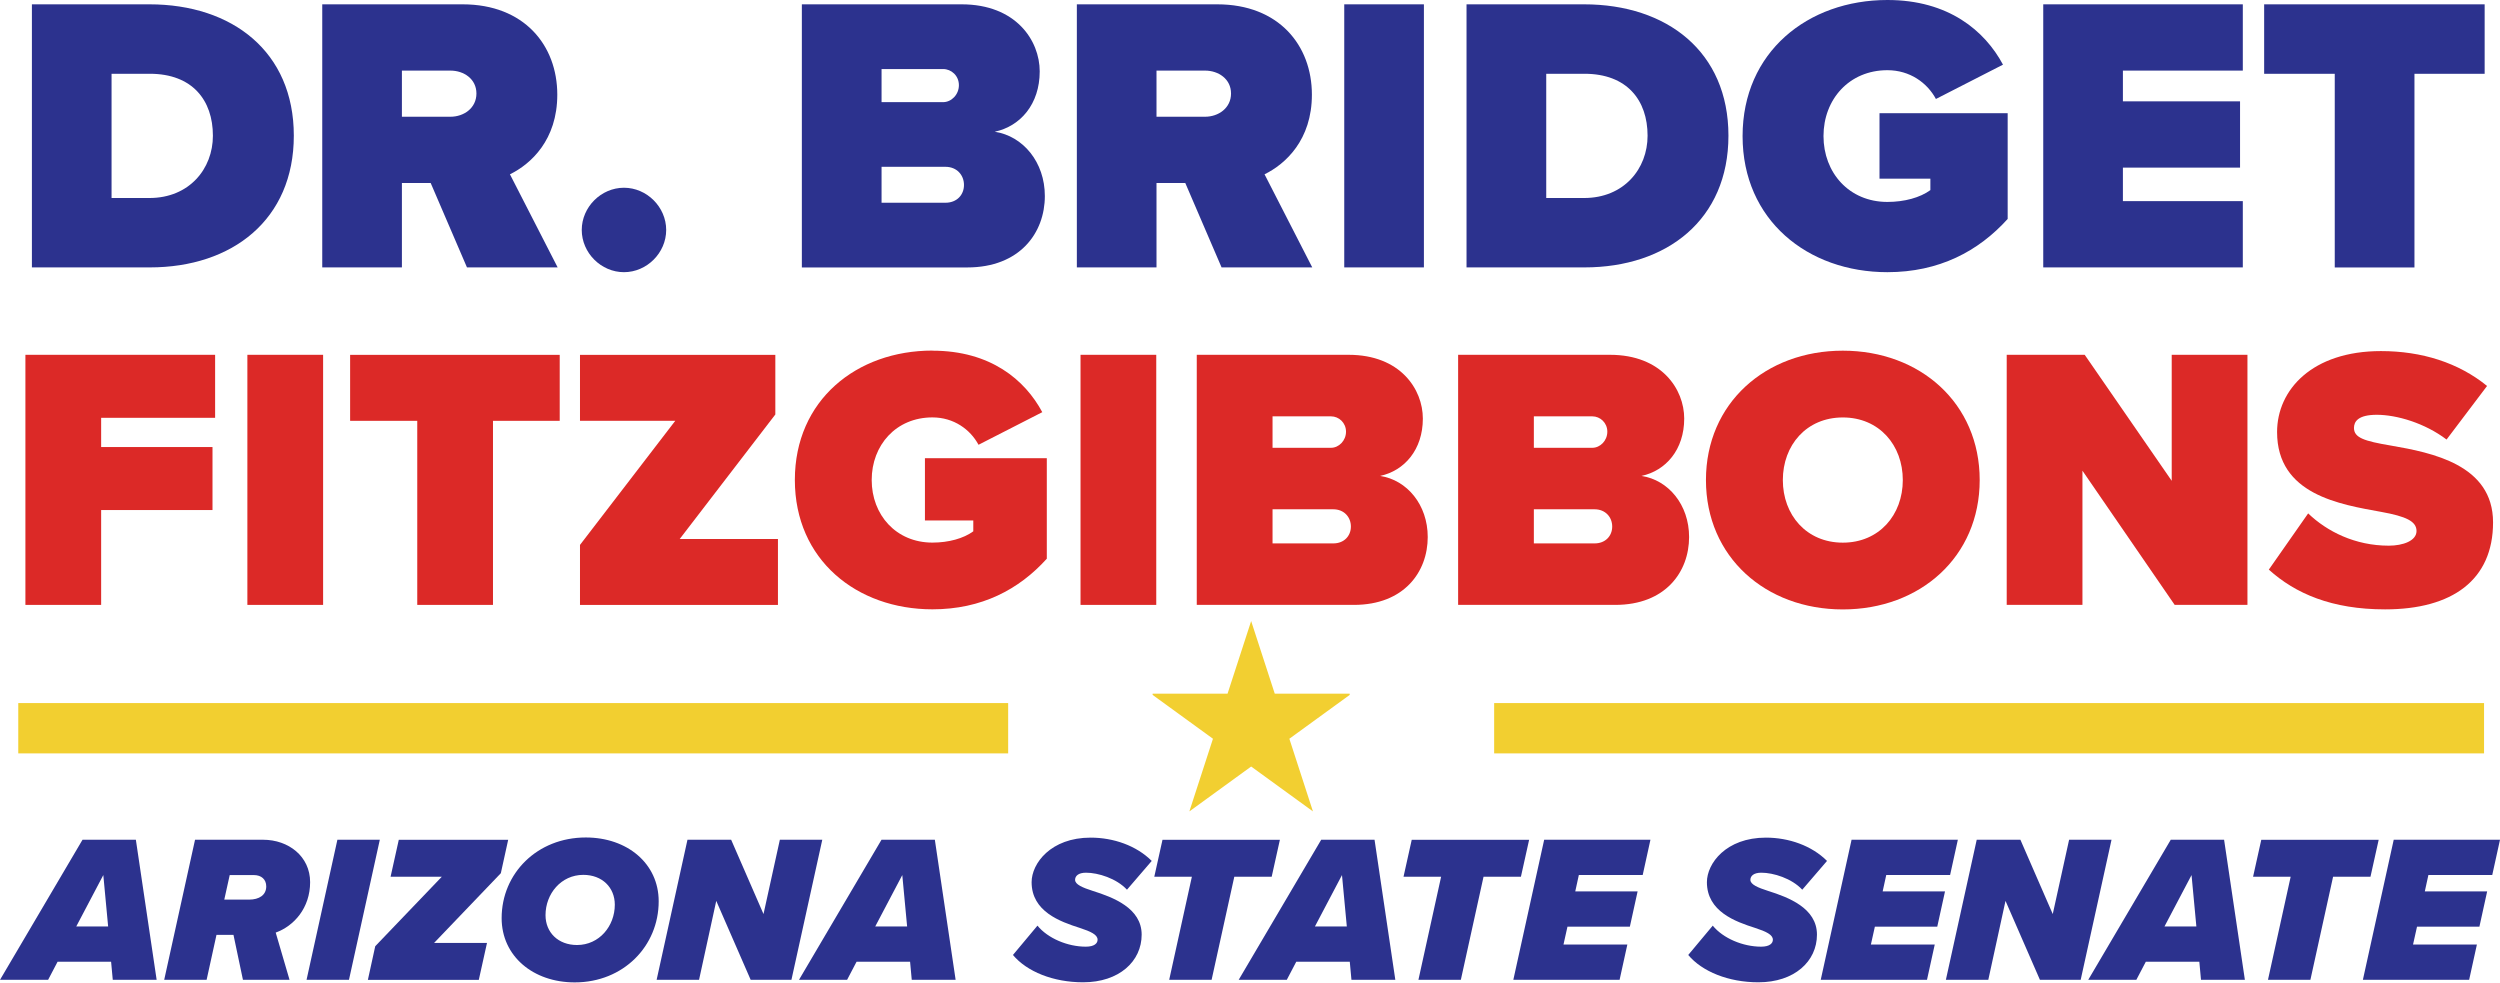
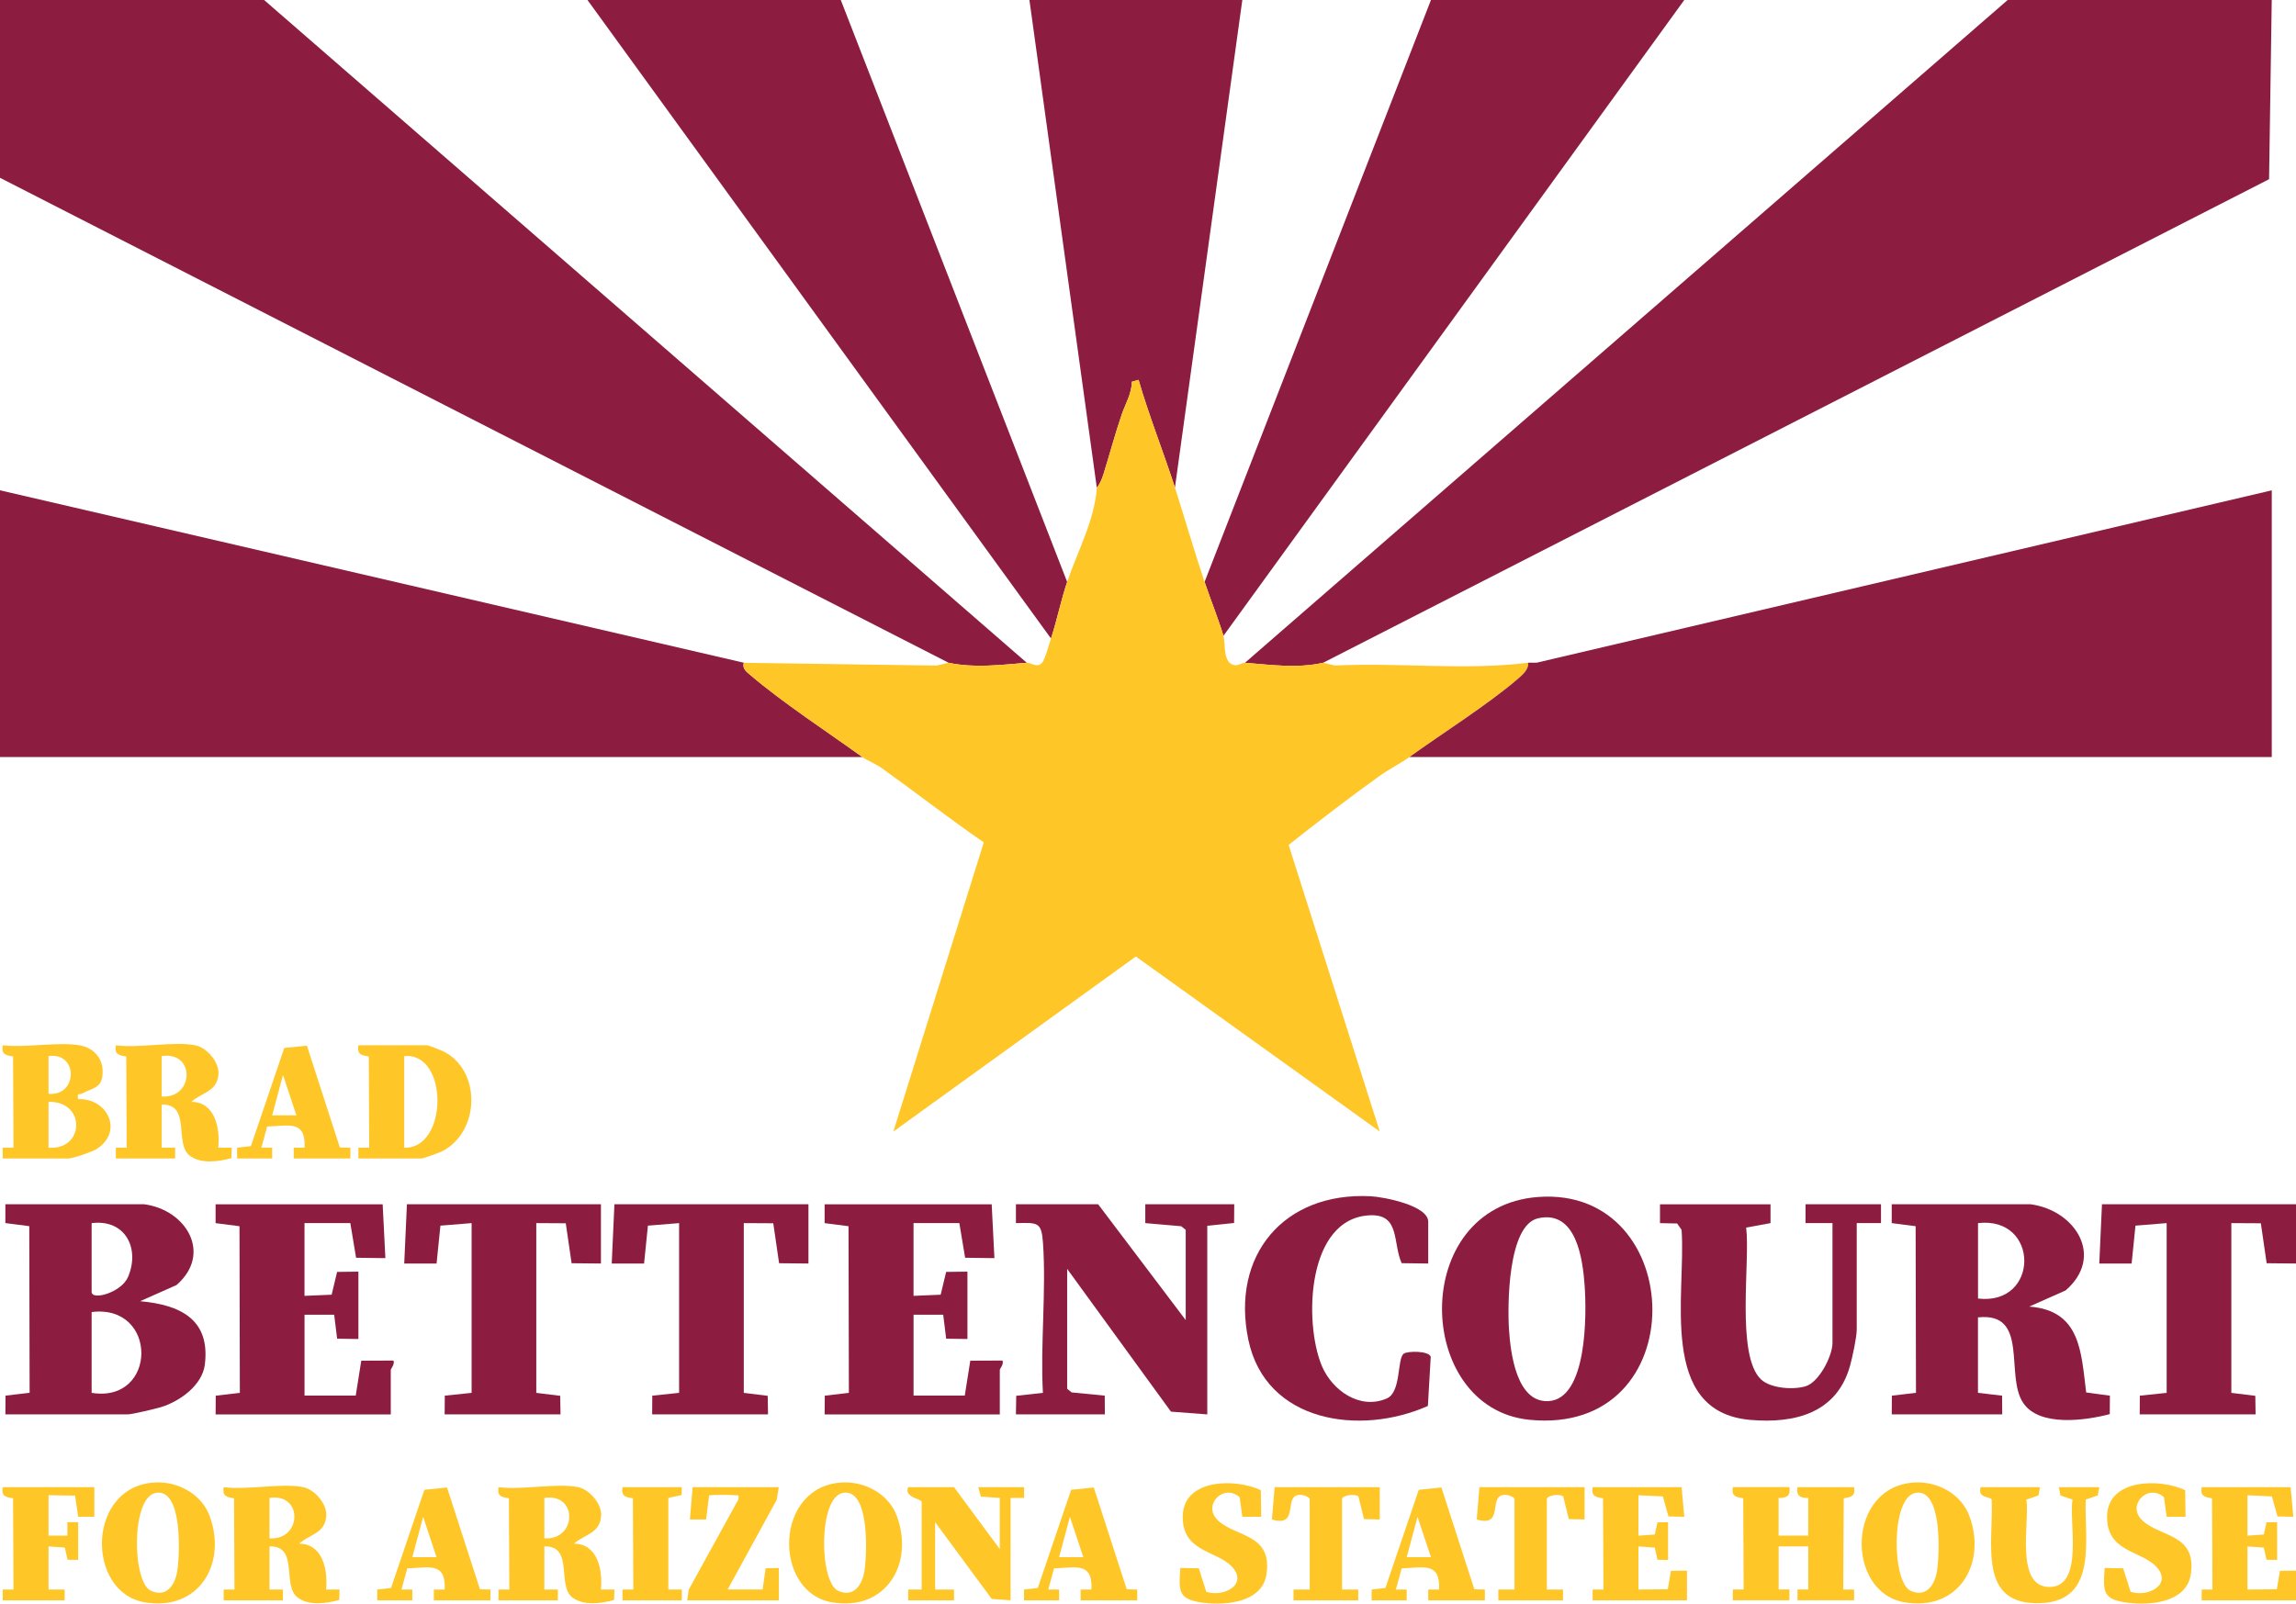
- <svg xmlns="http://www.w3.org/2000/svg" id="Layer_2" data-name="Layer 2" viewBox="0 0 496.82 195.23">
+ <svg xmlns="http://www.w3.org/2000/svg" id="Layer_2" data-name="Layer 2" viewBox="0 0 851.89 595.16">
  <defs>
    <style>
      .cls-1 {
-         fill: #2c328e;
+         fill: #8c1d40;
      }

      .cls-2 {
-         fill: #f2cf31;
-       }
- 
-       .cls-3 {
-         fill: #dc2927;
-       }
- 
-       .cls-4 {
-         fill: none;
-         stroke: #f2cf30;
-         stroke-width: 10px;
+         fill: #ffc627;
      }
    </style>
  </defs>
-   <g id="Layer_1-2" data-name="Layer 1">
-     <g>
-       <path class="cls-1" d="M6.34,53.14V.86h23.36c16.46,0,28.69,9.41,28.69,26.1s-12.23,26.18-28.61,26.18H6.34ZM22.17,39.35h7.52c7.92,0,12.62-5.8,12.62-12.38,0-7.05-4.08-12.31-12.54-12.31h-7.6v24.69Z" />
-       <path class="cls-1" d="M92.8,53.14l-7.21-16.77h-5.72v16.77h-15.83V.86h27.9c12.23,0,18.81,8.15,18.81,17.95,0,9.01-5.25,13.79-9.41,15.83l9.48,18.5h-18.03ZM89.51,14.03h-9.64v9.17h9.64c2.67,0,5.17-1.72,5.17-4.62s-2.51-4.55-5.17-4.55Z" />
-       <path class="cls-1" d="M124,37.31c4.55,0,8.39,3.84,8.39,8.39s-3.84,8.39-8.39,8.39-8.39-3.84-8.39-8.39,3.84-8.39,8.39-8.39Z" />
-       <path class="cls-1" d="M159.35,53.14V.86h31.75c10.82,0,15.52,7.21,15.52,13.33,0,6.51-3.84,10.9-8.94,11.99,5.64.86,9.96,6.04,9.96,12.78,0,7.29-4.94,14.19-15.44,14.19h-32.84ZM175.19,20.3h12.23c1.65,0,3.14-1.49,3.14-3.37s-1.49-3.21-3.14-3.21h-12.23v6.58ZM175.19,40.29h12.7c2.27,0,3.68-1.57,3.68-3.53s-1.41-3.61-3.68-3.61h-12.7v7.13Z" />
-       <path class="cls-1" d="M242.76,53.14l-7.21-16.77h-5.72v16.77h-15.83V.86h27.9c12.23,0,18.81,8.15,18.81,17.95,0,9.01-5.25,13.79-9.41,15.83l9.48,18.5h-18.03ZM239.47,14.03h-9.64v9.17h9.64c2.67,0,5.17-1.72,5.17-4.62s-2.51-4.55-5.17-4.55Z" />
-       <path class="cls-1" d="M267.14,53.14V.86h15.83v52.28h-15.83Z" />
-       <path class="cls-1" d="M291.44,53.14V.86h23.36c16.46,0,28.69,9.41,28.69,26.1s-12.23,26.18-28.61,26.18h-23.44ZM307.27,39.35h7.53c7.92,0,12.62-5.8,12.62-12.38,0-7.05-4.08-12.31-12.54-12.31h-7.6v24.69Z" />
-       <path class="cls-1" d="M375.08,0c12.15,0,19.36,6.11,22.97,12.85l-13.33,6.82c-1.72-3.21-5.17-5.72-9.64-5.72-7.6,0-12.7,5.8-12.7,13.09s5.09,13.09,12.7,13.09c3.37,0,6.51-.86,8.54-2.35v-2.27h-10.11v-13.01h25.47v21.01c-5.8,6.43-13.64,10.58-23.91,10.58-15.83,0-28.77-10.35-28.77-27.04S359.25,0,375.08,0Z" />
-       <path class="cls-1" d="M406.05,53.14V.86h39.66v13.17h-23.83v6.11h23.28v13.17h-23.28v6.66h23.83v13.17h-39.66Z" />
-       <path class="cls-1" d="M463.98,53.14V14.66h-14.03V.86h43.82v13.8h-13.95v38.49h-15.83Z" />
+   <g id="Layer_2-2" data-name="Layer 2">
+     <g id="Layer_1-2" data-name="Layer 1-2">
+       <g>
+         <path class="cls-1" d="M97.99,0l282.96,245.97c-9.5.77-19.37,2.04-29,0L0,65.99V0h97.99Z" />
+         <path class="cls-1" d="M842.89,0l-.99,66.51-350.97,179.46c-9.55,2.17-19.55.76-29,0L744.91,0h97.99,0Z" />
+         <path class="cls-1" d="M275.97,245.97c-.61,2.3,1.03,3.36,2.45,4.57,11.88,10.16,28.51,21.03,41.55,30.42H0v-98.99l275.97,63.99h0Z" />
+         <path class="cls-1" d="M311.96,0l83.99,215.97c-2.32,6.86-3.75,14.16-6,21L217.97,0h93.99Z" />
+         <path class="cls-1" d="M624.92,0l-170.98,235.97c-1.9-6.33-4.82-13.53-7-20L530.93,0h93.99Z" />
+         <path class="cls-1" d="M460.94,0l-25,180.98c-4.3-13.37-9.59-26.5-13.5-40.01l-2.48.71c-.04,4.36-2.42,8.23-3.74,12.09-2.36,6.86-4.43,14.62-6.79,22.19-.53,1.69-1.31,3.68-2.48,5.03L381.95,0h78.99Z" />
+         <path class="cls-2" d="M406.95,180.98c1.16-1.35,1.95-3.34,2.48-5.03,2.36-7.57,4.43-15.32,6.79-22.19,1.33-3.85,3.7-7.72,3.74-12.09l2.48-.71c3.91,13.5,9.2,26.63,13.5,40.01,3.67,11.43,7.15,23.6,11,35,2.18,6.47,5.1,13.67,7,20,.85,2.85-.43,10.57,4.46,10.92,1.12.08,2.65-.99,3.54-.92,9.44.76,19.44,2.17,29,0l4.43,1.04c23.64-1.19,48.16,1.9,71.56-1.04.49,2.39-2.2,4.63-3.77,5.98-11.05,9.53-27.92,20.15-40.22,29.01-3.21,2.32-7.79,4.64-11.32,7.18-11.34,8.17-22.54,16.75-33.5,25.44l33.81,106.36-90.49-64.95-89.97,64.96,33.55-107.31c-12.81-8.82-25.1-18.43-37.75-27.49-2.28-1.64-5.57-2.93-7.31-4.18-13.04-9.39-29.67-20.26-41.55-30.42-1.42-1.21-3.05-2.27-2.45-4.57l71.56,1.04,4.43-1.04c9.63,2.04,19.5.77,29,0,1.45-.12,3.87,2.03,5.58.11,1.1-.94,2.74-7.07,3.42-9.11,2.25-6.84,3.68-14.14,6-21,3.8-11.21,10.27-23.14,11-35h0Z" />
+         <path class="cls-1" d="M566.93,245.97c1.31-.16,2.84.22,4.2-.25l271.77-63.74v98.99h-319.96c12.3-8.87,29.17-19.49,40.22-29.01,1.57-1.36,4.26-3.59,3.77-5.98h0Z" />
+         <path class="cls-1" d="M753.41,446.94c16.6,2.23,27.58,19.41,12.99,31.99l-13.49,5.99c19.02,1.41,19.24,16.7,21.13,31.87l8.8,1.19-.05,6.85c-9.04,2.39-26.14,4.79-32.13-4.17-6.85-10.25,2.39-33.82-16.77-31.73v28l8.95,1.05.05,6.95h-40.99l.05-6.95,8.94-1.06-.13-61.84-8.87-1.14v-7h51.52ZM733.91,481.94c22.9,2.67,22.89-30.66,0-28v28Z" />
+         <path class="cls-1" d="M53.49,446.94c15.79,2.12,25.33,18.43,11.99,29.99l-13.49,5.99c14.81,1.34,26.1,6.66,24.01,23.53-.95,7.69-9.32,13.66-16.22,15.77-1.99.61-10.83,2.7-12.3,2.7H2l.05-6.95,8.94-1.06-.13-61.84-8.87-1.14v-7h51.5ZM34,453.94v25.5c0,3.37,11.03.27,13.5-5.5,4.56-10.68-1.09-21.56-13.5-19.99h0ZM34,516.94c24.43,3.93,24.77-33.03,0-30v30Z" />
+         <path class="cls-1" d="M570.72,444.24c55.75-4.13,58.32,88.86-3.28,82.69-42.79-4.29-44.71-79.13,3.28-82.69ZM570.64,452.16c-11.25,2.58-11.34,32.47-10.75,41.32.57,8.62,2.75,27.02,14.52,26.53,14.61-.61,14.26-32.51,13.56-42.61-.7-10.09-3.06-28.51-17.33-25.24h0Z" />
+         <path class="cls-1" d="M439.94,489.94v-33.5l-1.66-1.34-13.34-1.16v-7h33l-.05,6.95-9.95,1.05v69.99l-13.48-1.02-38.51-52.98v44.49l1.65,1.35,12.29,1.2.05,6.95h-33l.11-6.89,9.9-1.1c-.97-18.14,1.27-37.54.04-55.54-.55-8.05-2.01-7.59-10.05-7.45v-7h30.5l32.5,42.99h0Z" />
+         <path class="cls-1" d="M367.95,446.94l1.01,20-10.87-.14-2.14-12.86h-17v27l10.07-.43,2.03-8.46,7.9-.1v25l-7.89-.11-1.1-8.89h-11v30h19l2.05-12.95,11.94-.05c.59,1.4-.99,2.99-.99,3.49v16.5h-64.99l.05-6.95,8.94-1.06-.13-61.84-8.87-1.14v-7h62,0Z" />
+         <path class="cls-1" d="M141.98,446.94l1.01,20-10.87-.14-2.14-12.86h-17v27l10.07-.43,2.03-8.46,7.9-.1v25l-7.89-.11-1.1-8.89h-11v30h19l2.05-12.95,11.94-.05c.59,1.4-.99,2.99-.99,3.49v16.5h-64.99l.05-6.95,8.94-1.06-.13-61.84-8.87-1.14v-7h62,0Z" />
+         <path class="cls-1" d="M656.92,446.94v7l-9.04,1.66c1.57,12.66-3.89,47.47,5.52,56.35,3.58,3.37,12.05,3.93,16.57,2.53,5.01-1.54,9.94-11.29,9.94-16.05v-44.49h-10v-7h28v7h-9v39.5c0,2.85-1.63,10.39-2.5,13.5-4.91,17.54-20.53,21.48-37.03,20.03-34.47-3.02-23.73-47.01-25.46-70.53l-1.64-2.36-6.37-.13v-7h41.01Z" />
+         <polygon class="cls-1" points="222.97 446.94 222.97 468.94 212.08 468.83 209.92 454 198.98 453.94 198.98 516.94 207.86 518.04 207.97 524.93 164.98 524.93 165.03 517.98 174.98 516.94 174.98 453.94 163.41 454.88 161.98 468.95 149.98 468.95 150.98 446.94 222.97 446.94" />
+         <polygon class="cls-1" points="299.96 446.94 299.96 468.94 289.07 468.83 286.91 454 275.97 453.94 275.97 516.94 284.85 518.04 284.96 524.93 241.97 524.93 242.02 517.98 251.97 516.94 251.97 453.94 240.4 454.88 238.97 468.95 226.97 468.95 227.97 446.94 299.96 446.94" />
+         <polygon class="cls-1" points="851.89 446.94 851.89 468.94 841 468.83 838.85 454 827.9 453.94 827.9 516.94 836.79 518.04 836.9 524.93 793.9 524.93 793.95 517.98 803.9 516.94 803.9 453.94 792.33 454.88 790.9 468.95 778.9 468.95 779.9 446.94 851.89 446.94" />
+         <path class="cls-1" d="M529.93,468.94l-9.87-.13c-3.35-7.46-.54-18.13-11.54-17.78-23.69.76-24.84,39.72-18.08,55.89,3.79,9.06,14.08,16.43,24.08,12.11,5.51-2.38,3.76-14.85,6.35-16.65,1.47-1.03,9.34-1.07,9.98,1.18l-1.06,18.24c-25.1,11.16-60.21,6.22-66.62-24.6-6.5-31.31,13.16-54.8,45.24-53.24,4.94.24,21.51,3.41,21.51,9.48v15.5h.01Z" />
+         <path class="cls-2" d="M663.92,551.93c.55,3.15-1.04,4.12-4,4v14h11v-14c-2.96.12-4.55-.85-4-4h21c.56,3.33-1.04,3.73-3.85,4.13l-.16,33.87h4.02v3.99h-21v-4h4v-16h-11v16h4.01v4h-21v-4h4.01l-.16-33.87c-2.81-.41-4.41-.8-3.85-4.13h21-.02Z" />
+         <path class="cls-2" d="M72.49,387.95c4.13.83,8.76,6.03,8.57,10.48-.29,6.77-6.22,6.97-10.07,10.51,8.74.01,10.72,9.71,9.99,17.01h5.01l-.13,3.88c-4.72,1.27-11.14,2.25-15.39-.87-5.97-4.38.58-19.35-10.48-19.01v16h5v4h-22v-4h4.01l-.16-33.87c-2.81-.41-4.41-.8-3.85-4.13,8.58,1.19,21.5-1.61,29.5,0h0ZM59.99,406.95c12.06.83,12.58-16.93,0-15v15Z" />
+         <path class="cls-2" d="M214.47,551.93c4.13.83,8.76,6.03,8.57,10.48-.29,6.77-6.22,6.97-10.07,10.51,8.74.01,10.72,9.71,9.99,17.01h5.01l-.13,3.88c-4.72,1.27-11.14,2.25-15.39-.87-5.97-4.38.58-19.35-10.48-19.01v16h5v4h-22v-4h4.01l-.16-33.87c-2.81-.41-4.41-.8-3.85-4.13,8.58,1.19,21.5-1.61,29.5,0h0ZM201.97,570.93c12.06.83,12.58-16.93,0-15v15Z" />
+         <path class="cls-2" d="M112.49,551.93c4.13.83,8.76,6.03,8.57,10.48-.29,6.77-6.22,6.97-10.07,10.51,8.74.01,10.72,9.71,9.99,17.01h5.01l-.13,3.88c-4.72,1.27-11.14,2.25-15.39-.87-5.97-4.38.58-19.35-10.48-19.01v16h5v4h-22v-4h4.01l-.16-33.87c-2.81-.41-4.41-.8-3.85-4.13,8.58,1.19,21.5-1.61,29.5,0ZM99.99,570.93c12.06.83,12.58-16.93,0-15v15Z" />
+         <path class="cls-2" d="M29.5,387.95c4.84.8,8.5,4.39,8.58,9.49.11,6.44-3.24,6.07-7.66,8.42-.99.53-1.92-.55-1.43,2.08,10.75-.5,17.02,11.89,6.95,18.45-1.64,1.07-8.89,3.55-10.45,3.55H1v-4h4.01l-.16-33.87c-2.81-.41-4.41-.8-3.85-4.13,8.65,1.01,20.25-1.36,28.5,0h0ZM18,405.95c10.88,1.03,11.18-15.58,0-14v14ZM18,425.95c13.47,1.03,13.94-17.42,0-17v17Z" />
+         <path class="cls-2" d="M132.98,429.95v-4h4.01l-.16-33.87c-2.81-.41-4.41-.8-3.85-4.13h25.5c.54,0,4.89,1.7,5.84,2.16,14.32,6.89,13.98,30.02-.43,37.24-.98.49-6.88,2.59-7.4,2.59h-23.51ZM149.98,425.95c16.26.58,16.61-35.52,0-34v34Z" />
+         <path class="cls-2" d="M710.67,550.19c8.42-.36,17.04,4.36,20.03,12.44,6.54,17.68-3.99,35.45-24.05,32.05-22.03-3.74-21.64-43.4,4.02-44.49h0ZM710.65,554.08c-9.16,1.75-8.73,33.14-1.73,36.32,5.75,2.61,8.88-2.08,9.74-7.22.98-5.82,2.17-31.06-8.02-29.11h.01Z" />
+         <path class="cls-2" d="M57.75,550.19c8.42-.36,17.04,4.36,20.03,12.44,6.54,17.68-3.99,35.45-24.05,32.05-22.03-3.74-21.64-43.4,4.02-44.49ZM57.74,554.08c-9.16,1.75-8.73,33.14-1.73,36.32,5.75,2.61,8.88-2.08,9.74-7.22.98-5.82,2.17-31.06-8.02-29.11h.01Z" />
+         <path class="cls-2" d="M312.72,550.19c8.42-.36,17.04,4.36,20.03,12.44,6.54,17.68-3.99,35.45-24.05,32.05-22.03-3.74-21.64-43.4,4.02-44.49ZM312.7,554.08c-9.16,1.75-8.73,33.14-1.73,36.32,5.75,2.61,8.88-2.08,9.74-7.22.98-5.82,2.17-31.06-8.02-29.11h.01Z" />
+         <path class="cls-2" d="M353.96,551.93l17,23v-19l-7.02-.48-.98-3.52h17v4h-5v38l-6.99-.51-21-28.49v25h7v4h-17v-4h5v-32.5c0-1.23-6.74-1.65-5-5.5h17-.01Z" />
+         <path class="cls-2" d="M849.89,551.93l1,11-5.87-.13-2.07-7.43-9.07-.43v15l6.07-.43.99-4.52,3.94-.05v14l-3.94-.05-.99-4.52-6.07-.43v16l10.9-.11,1.15-6.84,5.96-.06v11h-35v-4h4.01l-.16-33.87c-2.81-.41-4.41-.8-3.85-4.13h33,0Z" />
+         <path class="cls-2" d="M623.92,551.93l1,11-5.87-.13-2.07-7.43-9.07-.43v15l6.07-.43.99-4.52,3.94-.05v14l-3.94-.05-.99-4.52-6.07-.43v16l10.9-.11,1.15-6.84,5.96-.06v11h-35v-4h4.01l-.16-33.87c-2.81-.41-4.41-.8-3.85-4.13h33,0Z" />
+         <path class="cls-2" d="M756.91,551.93l-.59,3.09-4.47,1.53c1.3,8.09-4.41,32.43,8.56,32.43s7.14-24.34,8.56-32.43l-4.47-1.53-.59-3.09h15l-.59,3.09-4.47,1.53c-.51,14.68,4.61,37.44-16.4,38.42-23.93,1.12-17.76-22.11-18.47-38.42-.34-1.17-5.45-.39-4.06-4.61h22-.01Z" />
+         <path class="cls-2" d="M467.8,553.07l.15,9.86h-7l-1-7.26c-5.94-5.29-14.13,3-7.95,8.71,6.65,6.14,20.22,4.88,17.88,19.98-1.61,10.36-14.99,11.56-23.35,10.48-9.46-1.23-9.17-4.08-8.59-12.92l6.86.14,2.77,8.72c6.65,2.13,15.71-2.83,9.42-9.42-5.73-6-18.6-5.35-18.14-18.95s19.54-13.81,28.95-9.35h0Z" />
+         <path class="cls-2" d="M810.76,553.07l.15,9.86h-7l-1-7.26c-5.94-5.29-14.13,3-7.95,8.71,6.65,6.14,20.22,4.88,17.88,19.98-1.61,10.36-14.99,11.56-23.35,10.48-9.46-1.23-9.17-4.08-8.59-12.92l6.86.14,2.77,8.72c6.65,2.13,15.71-2.83,9.42-9.42-5.73-6-18.6-5.35-18.14-18.95s19.54-13.81,28.95-9.35h0Z" />
+         <path class="cls-2" d="M288.96,551.93l-.78,4.72-18.21,33.27h12.99l1.12-7.88,4.9-.11v12h-34l.56-3.94,18.46-33.55c.22-2.06-.11-1.31-1.49-1.51-1.31-.18-9.06-.19-9.42.11l-1.1,8.89h-6.01l1.01-12h32-.03Z" />
+         <path class="cls-2" d="M35,551.93v11h-6l-1.14-7.86-9.86-.14v15h7v-5h4v14l-3.94-.05-.99-4.52-6.07-.43v16h6v4H1v-4h4.01l-.16-33.87c-2.81-.41-4.41-.8-3.85-4.13h34Z" />
+         <path class="cls-2" d="M511.94,551.93v12l-5.86-.14-2.06-8.43c-1.48-1.07-6.08-.4-6.08,1.07v33.5h6v4h-24v-4h6v-33.5c0-.67-1.67-1.4-2.52-1.54-8.27-1.38-.46,12.32-11.49,9.04l1-12h39.01Z" />
+         <path class="cls-2" d="M587.93,551.93v12l-5.86-.14-2.06-8.43c-1.48-1.07-6.08-.4-6.08,1.07v33.5h6v4h-24v-4h6v-33.5c0-.67-1.67-1.4-2.52-1.54-8.27-1.38-.46,12.32-11.49,9.04l1-12h39.01Z" />
+         <path class="cls-2" d="M160.98,593.93v-4h4.01c.53-10.41-6.03-8.07-13.87-7.86l-2.15,7.86h4.01v4h-13.01v-3.99l5.12-.6,12.37-36.42,8.4-.86,12.22,37.78,3.9.1v3.99h-21,0ZM161.98,577.92l-4.98-14.98-4.01,14.99h8.99,0Z" />
+         <path class="cls-2" d="M400.95,593.93v-4h4.01c.53-10.41-6.03-8.07-13.87-7.86l-2.15,7.86h4.01v4h-13.01v-3.99l5.12-.6,12.37-36.42,8.4-.86,12.22,37.78,3.9.1v3.99h-21ZM401.95,577.92l-4.98-14.98-4.01,14.99h8.99Z" />
+         <path class="cls-2" d="M529.93,593.93v-4h4.01c.53-10.41-6.03-8.07-13.87-7.86l-2.15,7.86h4.01v4h-13.01v-3.99l5.12-.6,12.37-36.42,8.4-.86,12.22,37.78,3.9.1v3.99h-21ZM530.93,577.92l-4.98-14.98-4.01,14.99h8.99Z" />
+         <path class="cls-2" d="M108.99,429.95v-4h4.01c.53-10.41-6.03-8.07-13.87-7.86l-2.15,7.86h4.01v4h-13.01v-3.99l5.12-.6,12.37-36.42,8.4-.86,12.22,37.78,3.9.1v3.99h-21ZM109.98,413.94l-4.98-14.98-4.01,14.99h8.99Z" />
+         <path class="cls-2" d="M252.97,551.93l-.06,2.92-4.94,1.08v34h5v4h-22v-4h4.01l-.16-33.87c-2.81-.41-4.41-.8-3.85-4.13h22Z" />
+       </g>
    </g>
-     <g>
-       <path class="cls-3" d="M5.05,120.21v-49.7h37.7v12.52h-22.65v5.81h22.13v12.52h-22.13v18.85H5.05Z" />
-       <path class="cls-3" d="M49.16,120.21v-49.7h15.05v49.7h-15.05Z" />
-       <path class="cls-3" d="M82.92,120.21v-36.58h-13.34v-13.11h41.65v13.11h-13.26v36.58h-15.05Z" />
-       <path class="cls-3" d="M115.26,120.21v-11.92l18.93-24.66h-18.93v-13.11h38.82v11.85l-19,24.74h19.52v13.11h-39.34Z" />
-       <path class="cls-3" d="M185.3,69.69c11.55,0,18.4,5.81,21.83,12.22l-12.67,6.48c-1.64-3.05-4.92-5.44-9.16-5.44-7.23,0-12.07,5.51-12.07,12.44s4.84,12.44,12.07,12.44c3.2,0,6.18-.82,8.12-2.24v-2.16h-9.61v-12.37h24.22v19.97c-5.51,6.11-12.96,10.06-22.73,10.06-15.05,0-27.34-9.84-27.34-25.71s12.29-25.71,27.34-25.71Z" />
-       <path class="cls-3" d="M214.73,120.21v-49.7h15.05v49.7h-15.05Z" />
-       <path class="cls-3" d="M237.83,120.21v-49.7h30.18c10.28,0,14.75,6.85,14.75,12.67,0,6.18-3.65,10.36-8.49,11.4,5.36.82,9.46,5.74,9.46,12.14,0,6.93-4.69,13.49-14.68,13.49h-31.22ZM252.89,88.99h11.62c1.56,0,2.98-1.42,2.98-3.2s-1.42-3.05-2.98-3.05h-11.62v6.26ZM252.89,107.99h12.07c2.16,0,3.5-1.49,3.5-3.35s-1.34-3.43-3.5-3.43h-12.07v6.78Z" />
-       <path class="cls-3" d="M289.77,120.21v-49.7h30.18c10.28,0,14.75,6.85,14.75,12.67,0,6.18-3.65,10.36-8.49,11.4,5.37.82,9.46,5.74,9.46,12.14,0,6.93-4.69,13.49-14.68,13.49h-31.22ZM304.82,88.99h11.62c1.57,0,2.98-1.42,2.98-3.2s-1.42-3.05-2.98-3.05h-11.62v6.26ZM304.82,107.99h12.07c2.16,0,3.5-1.49,3.5-3.35s-1.34-3.43-3.5-3.43h-12.07v6.78Z" />
-       <path class="cls-3" d="M366.22,69.69c15.35,0,27.2,10.43,27.2,25.71s-11.85,25.71-27.2,25.71-27.2-10.43-27.2-25.71,11.85-25.71,27.2-25.71ZM366.22,82.96c-7.23,0-11.92,5.51-11.92,12.44s4.69,12.44,11.92,12.44,11.92-5.51,11.92-12.44-4.69-12.44-11.92-12.44Z" />
-       <path class="cls-3" d="M432.17,120.21l-18.33-26.67v26.67h-15.05v-49.7h15.5l17.29,25.04v-25.04h15.05v49.7h-14.46Z" />
-       <path class="cls-3" d="M458.7,102.03c3.73,3.58,9.31,6.41,16.02,6.41,2.83,0,5.51-.97,5.51-2.91s-2.09-2.91-7-3.8c-8.2-1.49-20.71-3.43-20.71-15.87,0-8.42,7-16.09,20.64-16.09,8.12,0,15.42,2.31,21.09,6.93l-8.05,10.65c-4.32-3.28-9.91-4.92-13.86-4.92-3.72,0-4.54,1.34-4.54,2.61,0,1.94,2.01,2.61,7.3,3.5,8.2,1.42,20.34,3.8,20.34,15.27s-8.12,17.29-21.46,17.29c-10.58,0-17.81-3.13-23.1-7.9l7.82-11.18Z" />
-     </g>
-     <g>
-       <path class="cls-1" d="M22.41,194.72l-.33-3.59h-10.64l-1.88,3.59H0l16.4-27.84h10.6l4.13,27.84h-8.72ZM20.53,173.9l-5.38,10.22h6.34l-.96-10.22Z" />
-       <path class="cls-1" d="M48.28,194.72l-1.88-8.93h-3.38l-1.96,8.93h-8.43l6.13-27.84h13.52c5.05,0,9.35,3.3,9.35,8.43s-3.21,8.72-6.84,10.02l2.75,9.39h-9.26ZM49.49,178.78c2.04,0,3.42-.92,3.42-2.63,0-1.38-.96-2.25-2.46-2.25h-4.8l-1.08,4.88h4.92Z" />
-       <path class="cls-1" d="M60.92,194.72l6.13-27.84h8.43l-6.13,27.84h-8.43Z" />
-       <path class="cls-1" d="M73.11,194.72l1.46-6.68,13.23-13.81h-10.18l1.63-7.34h21.74l-1.46,6.64-13.27,13.86h10.52l-1.63,7.34h-22.03Z" />
-       <path class="cls-1" d="M116.42,166.43c8.22,0,14.48,5.17,14.48,12.69,0,8.89-7.01,16.11-16.69,16.11-8.26,0-14.52-5.22-14.52-12.77,0-8.89,7.05-16.03,16.73-16.03ZM115.92,173.86c-4.42,0-7.51,3.76-7.51,8.01,0,3.42,2.5,5.93,6.26,5.93,4.42,0,7.51-3.76,7.51-8.01,0-3.42-2.5-5.93-6.26-5.93Z" />
-       <path class="cls-1" d="M149.18,194.72l-6.84-15.69-3.42,15.69h-8.43l6.13-27.84h8.68l6.43,14.77,3.25-14.77h8.43l-6.13,27.84h-8.1Z" />
-       <path class="cls-1" d="M181.19,194.72l-.33-3.59h-10.64l-1.88,3.59h-9.56l16.4-27.84h10.6l4.13,27.84h-8.72ZM179.31,173.9l-5.38,10.22h6.34l-.96-10.22Z" />
-       <path class="cls-1" d="M206.18,183.96c2.04,2.5,5.97,4.17,9.6,4.17,1.71,0,2.34-.67,2.34-1.38,0-1-1.34-1.63-3.51-2.34-3.92-1.25-9.6-3.26-9.6-9.1,0-3.71,3.8-8.85,11.73-8.85,4.55,0,9.1,1.59,12.14,4.63l-4.92,5.72c-2.09-2.25-5.72-3.38-8.14-3.38-1.54,0-2.17.67-2.17,1.42,0,.92,1.46,1.54,3.55,2.21,3.96,1.25,9.68,3.38,9.68,8.68s-4.47,9.47-11.64,9.47c-5.93,0-11.18-2.13-13.94-5.43l4.88-5.84Z" />
-       <path class="cls-1" d="M232.35,194.72l4.51-20.49h-7.47l1.63-7.34h23.33l-1.63,7.34h-7.43l-4.51,20.49h-8.43Z" />
-       <path class="cls-1" d="M268.57,194.72l-.33-3.59h-10.64l-1.88,3.59h-9.56l16.4-27.84h10.6l4.13,27.84h-8.72ZM266.69,173.9l-5.38,10.22h6.34l-.96-10.22Z" />
-       <path class="cls-1" d="M281.88,194.72l4.51-20.49h-7.47l1.63-7.34h23.33l-1.63,7.34h-7.43l-4.51,20.49h-8.43Z" />
-       <path class="cls-1" d="M300.74,194.72l6.13-27.84h21.12l-1.54,7.01h-12.69l-.71,3.25h12.39l-1.54,7.01h-12.4l-.79,3.55h12.69l-1.54,7.01h-21.12Z" />
-       <path class="cls-1" d="M340.38,183.96c2.04,2.5,5.97,4.17,9.6,4.17,1.71,0,2.34-.67,2.34-1.38,0-1-1.34-1.63-3.51-2.34-3.92-1.25-9.6-3.26-9.6-9.1,0-3.71,3.8-8.85,11.73-8.85,4.55,0,9.1,1.59,12.14,4.63l-4.92,5.72c-2.09-2.25-5.72-3.38-8.14-3.38-1.54,0-2.17.67-2.17,1.42,0,.92,1.46,1.54,3.55,2.21,3.96,1.25,9.68,3.38,9.68,8.68s-4.47,9.47-11.64,9.47c-5.93,0-11.18-2.13-13.94-5.43l4.88-5.84Z" />
-       <path class="cls-1" d="M361.83,194.72l6.13-27.84h21.12l-1.54,7.01h-12.69l-.71,3.25h12.39l-1.54,7.01h-12.4l-.79,3.55h12.69l-1.54,7.01h-21.12Z" />
-       <path class="cls-1" d="M405.39,194.72l-6.84-15.69-3.42,15.69h-8.43l6.13-27.84h8.68l6.43,14.77,3.25-14.77h8.43l-6.13,27.84h-8.1Z" />
-       <path class="cls-1" d="M437.4,194.72l-.33-3.59h-10.64l-1.88,3.59h-9.56l16.4-27.84h10.6l4.13,27.84h-8.72ZM435.52,173.9l-5.38,10.22h6.34l-.96-10.22Z" />
-       <path class="cls-1" d="M450.71,194.72l4.51-20.49h-7.47l1.63-7.34h23.33l-1.63,7.34h-7.43l-4.51,20.49h-8.43Z" />
-       <path class="cls-1" d="M469.57,194.72l6.13-27.84h21.12l-1.54,7.01h-12.69l-.71,3.25h12.39l-1.54,7.01h-12.4l-.79,3.55h12.69l-1.54,7.01h-21.12Z" />
-     </g>
-     <line class="cls-4" x1="3.63" y1="144.72" x2="200.35" y2="144.72" />
-     <line class="cls-4" x1="296.93" y1="144.72" x2="493.65" y2="144.72" />
-     <polygon class="cls-2" points="243.95 137.85 229.06 137.85 229.06 138.1 241.05 146.81 236.36 161.25 248.64 152.33 260.92 161.25 256.23 146.81 268.22 138.1 268.22 137.85 253.33 137.85 248.64 123.42 243.95 137.85" />
  </g>
</svg>
